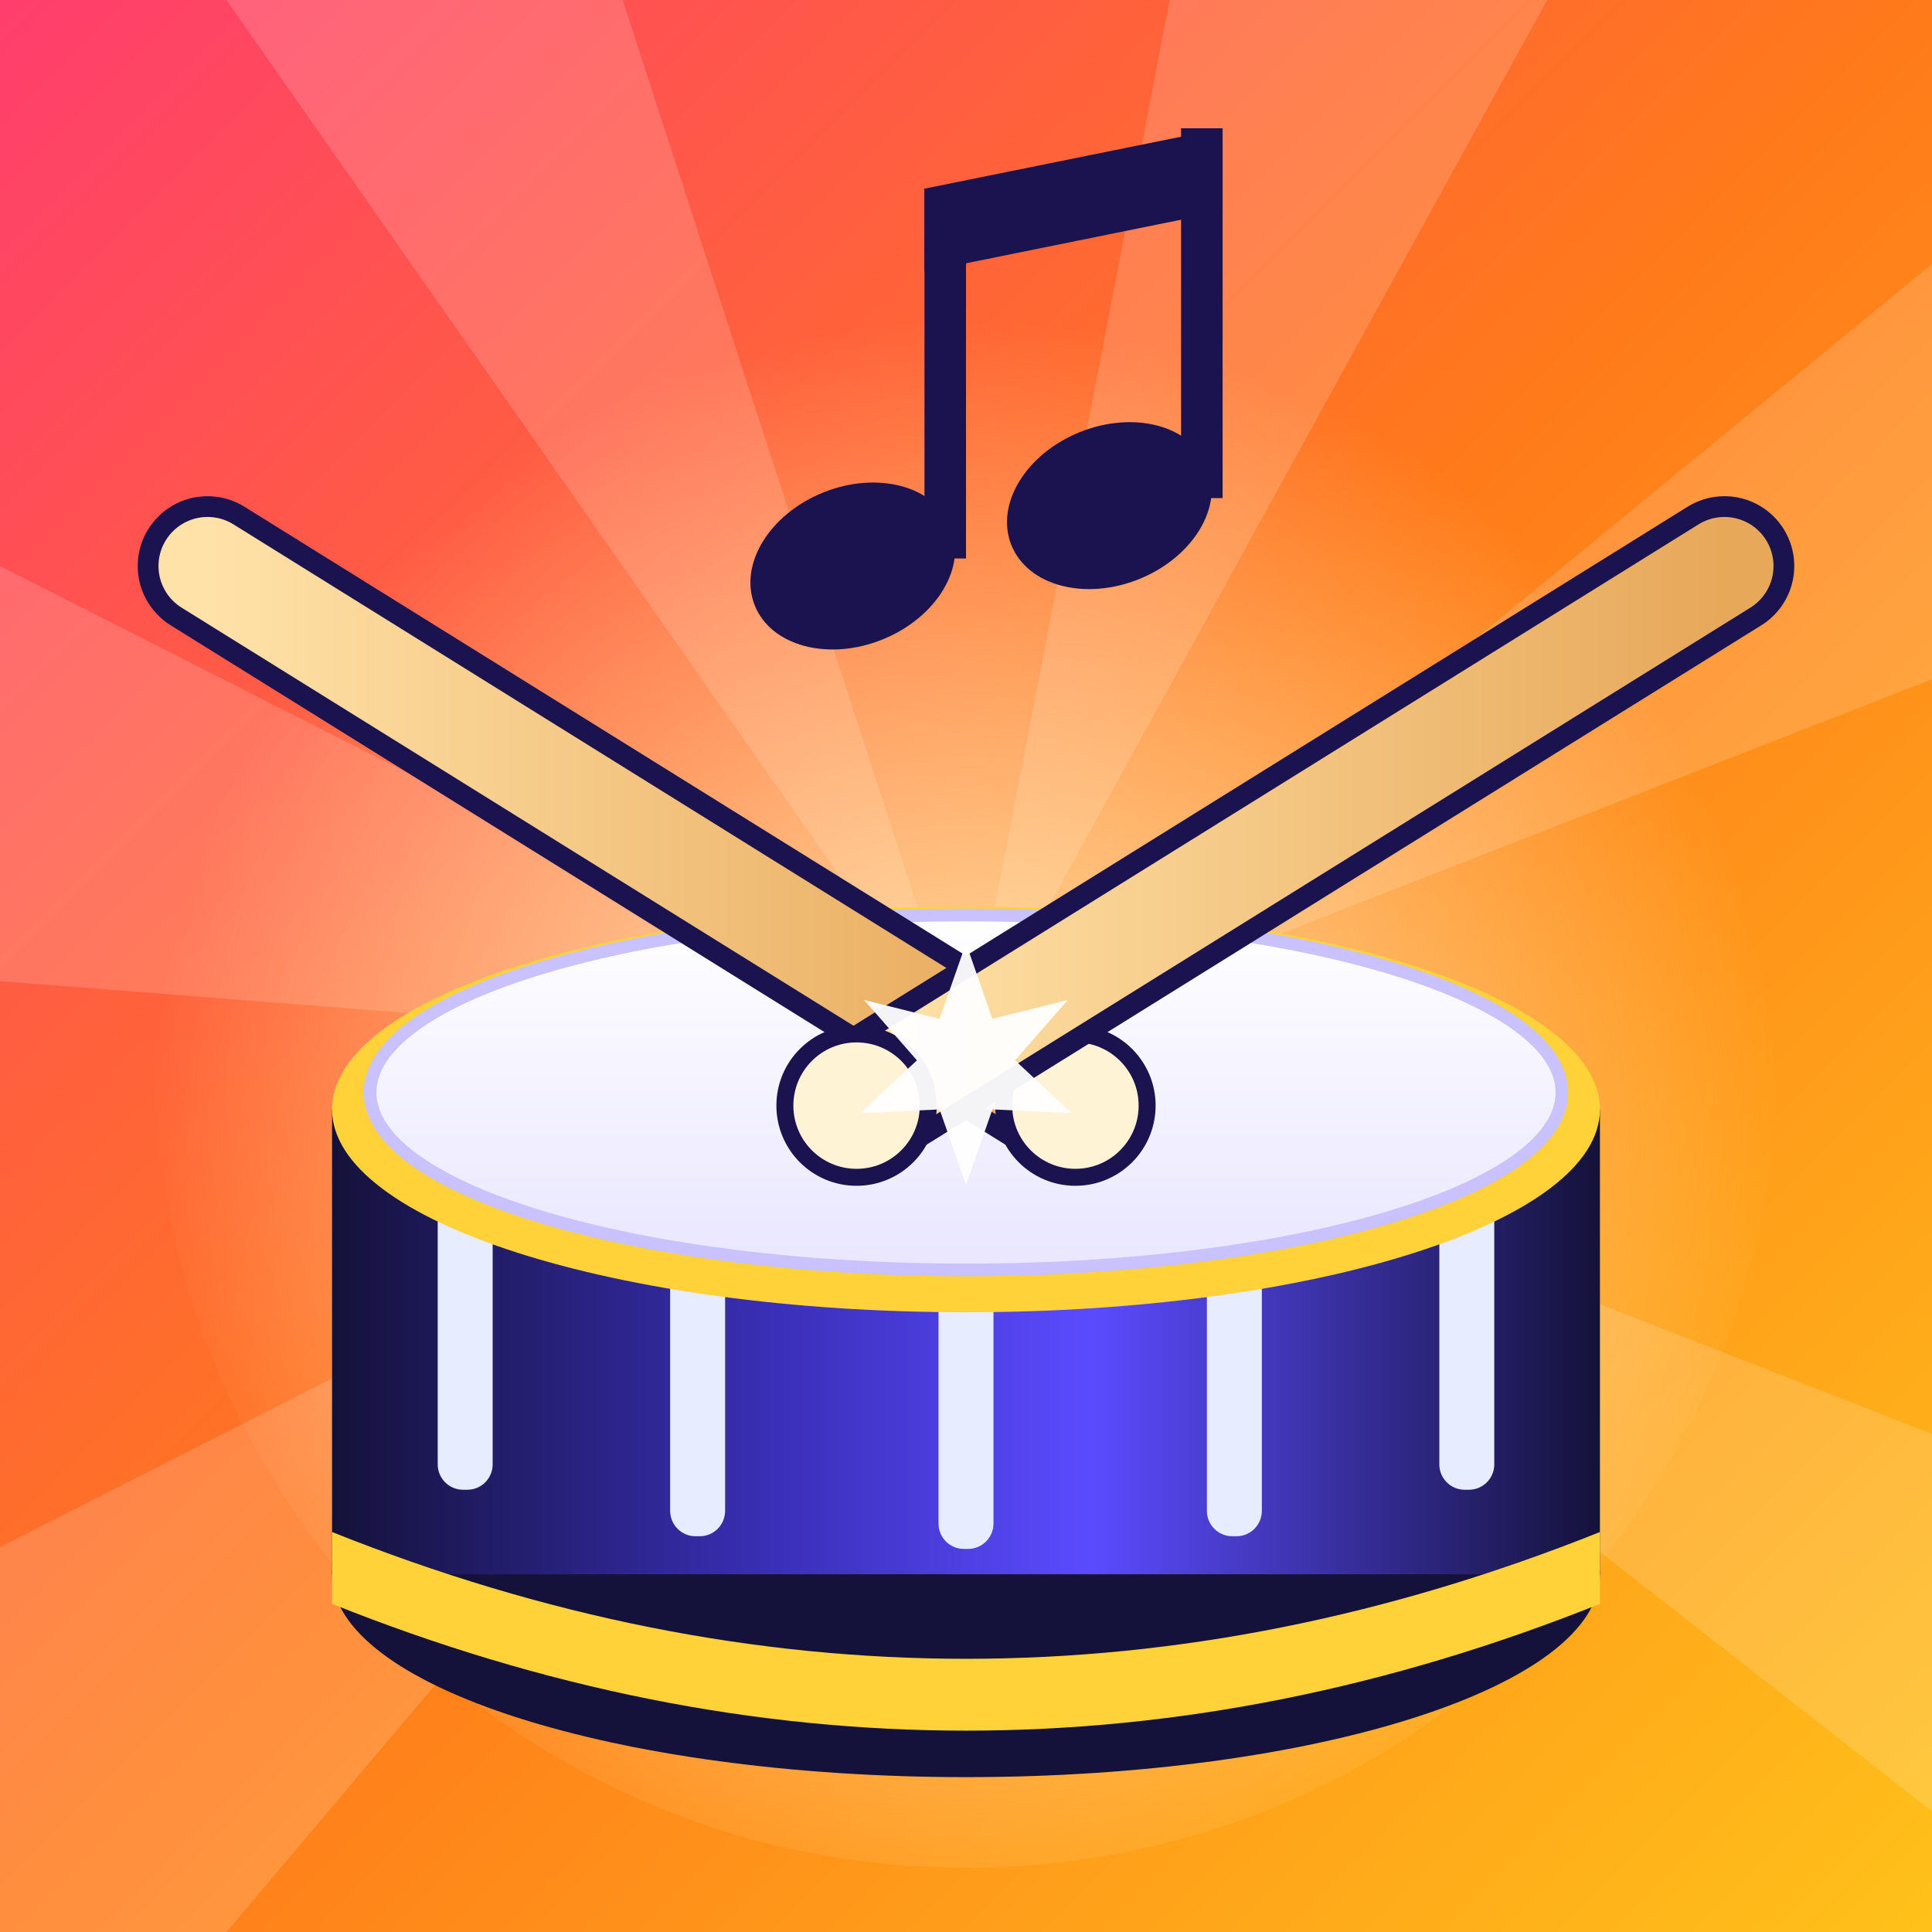
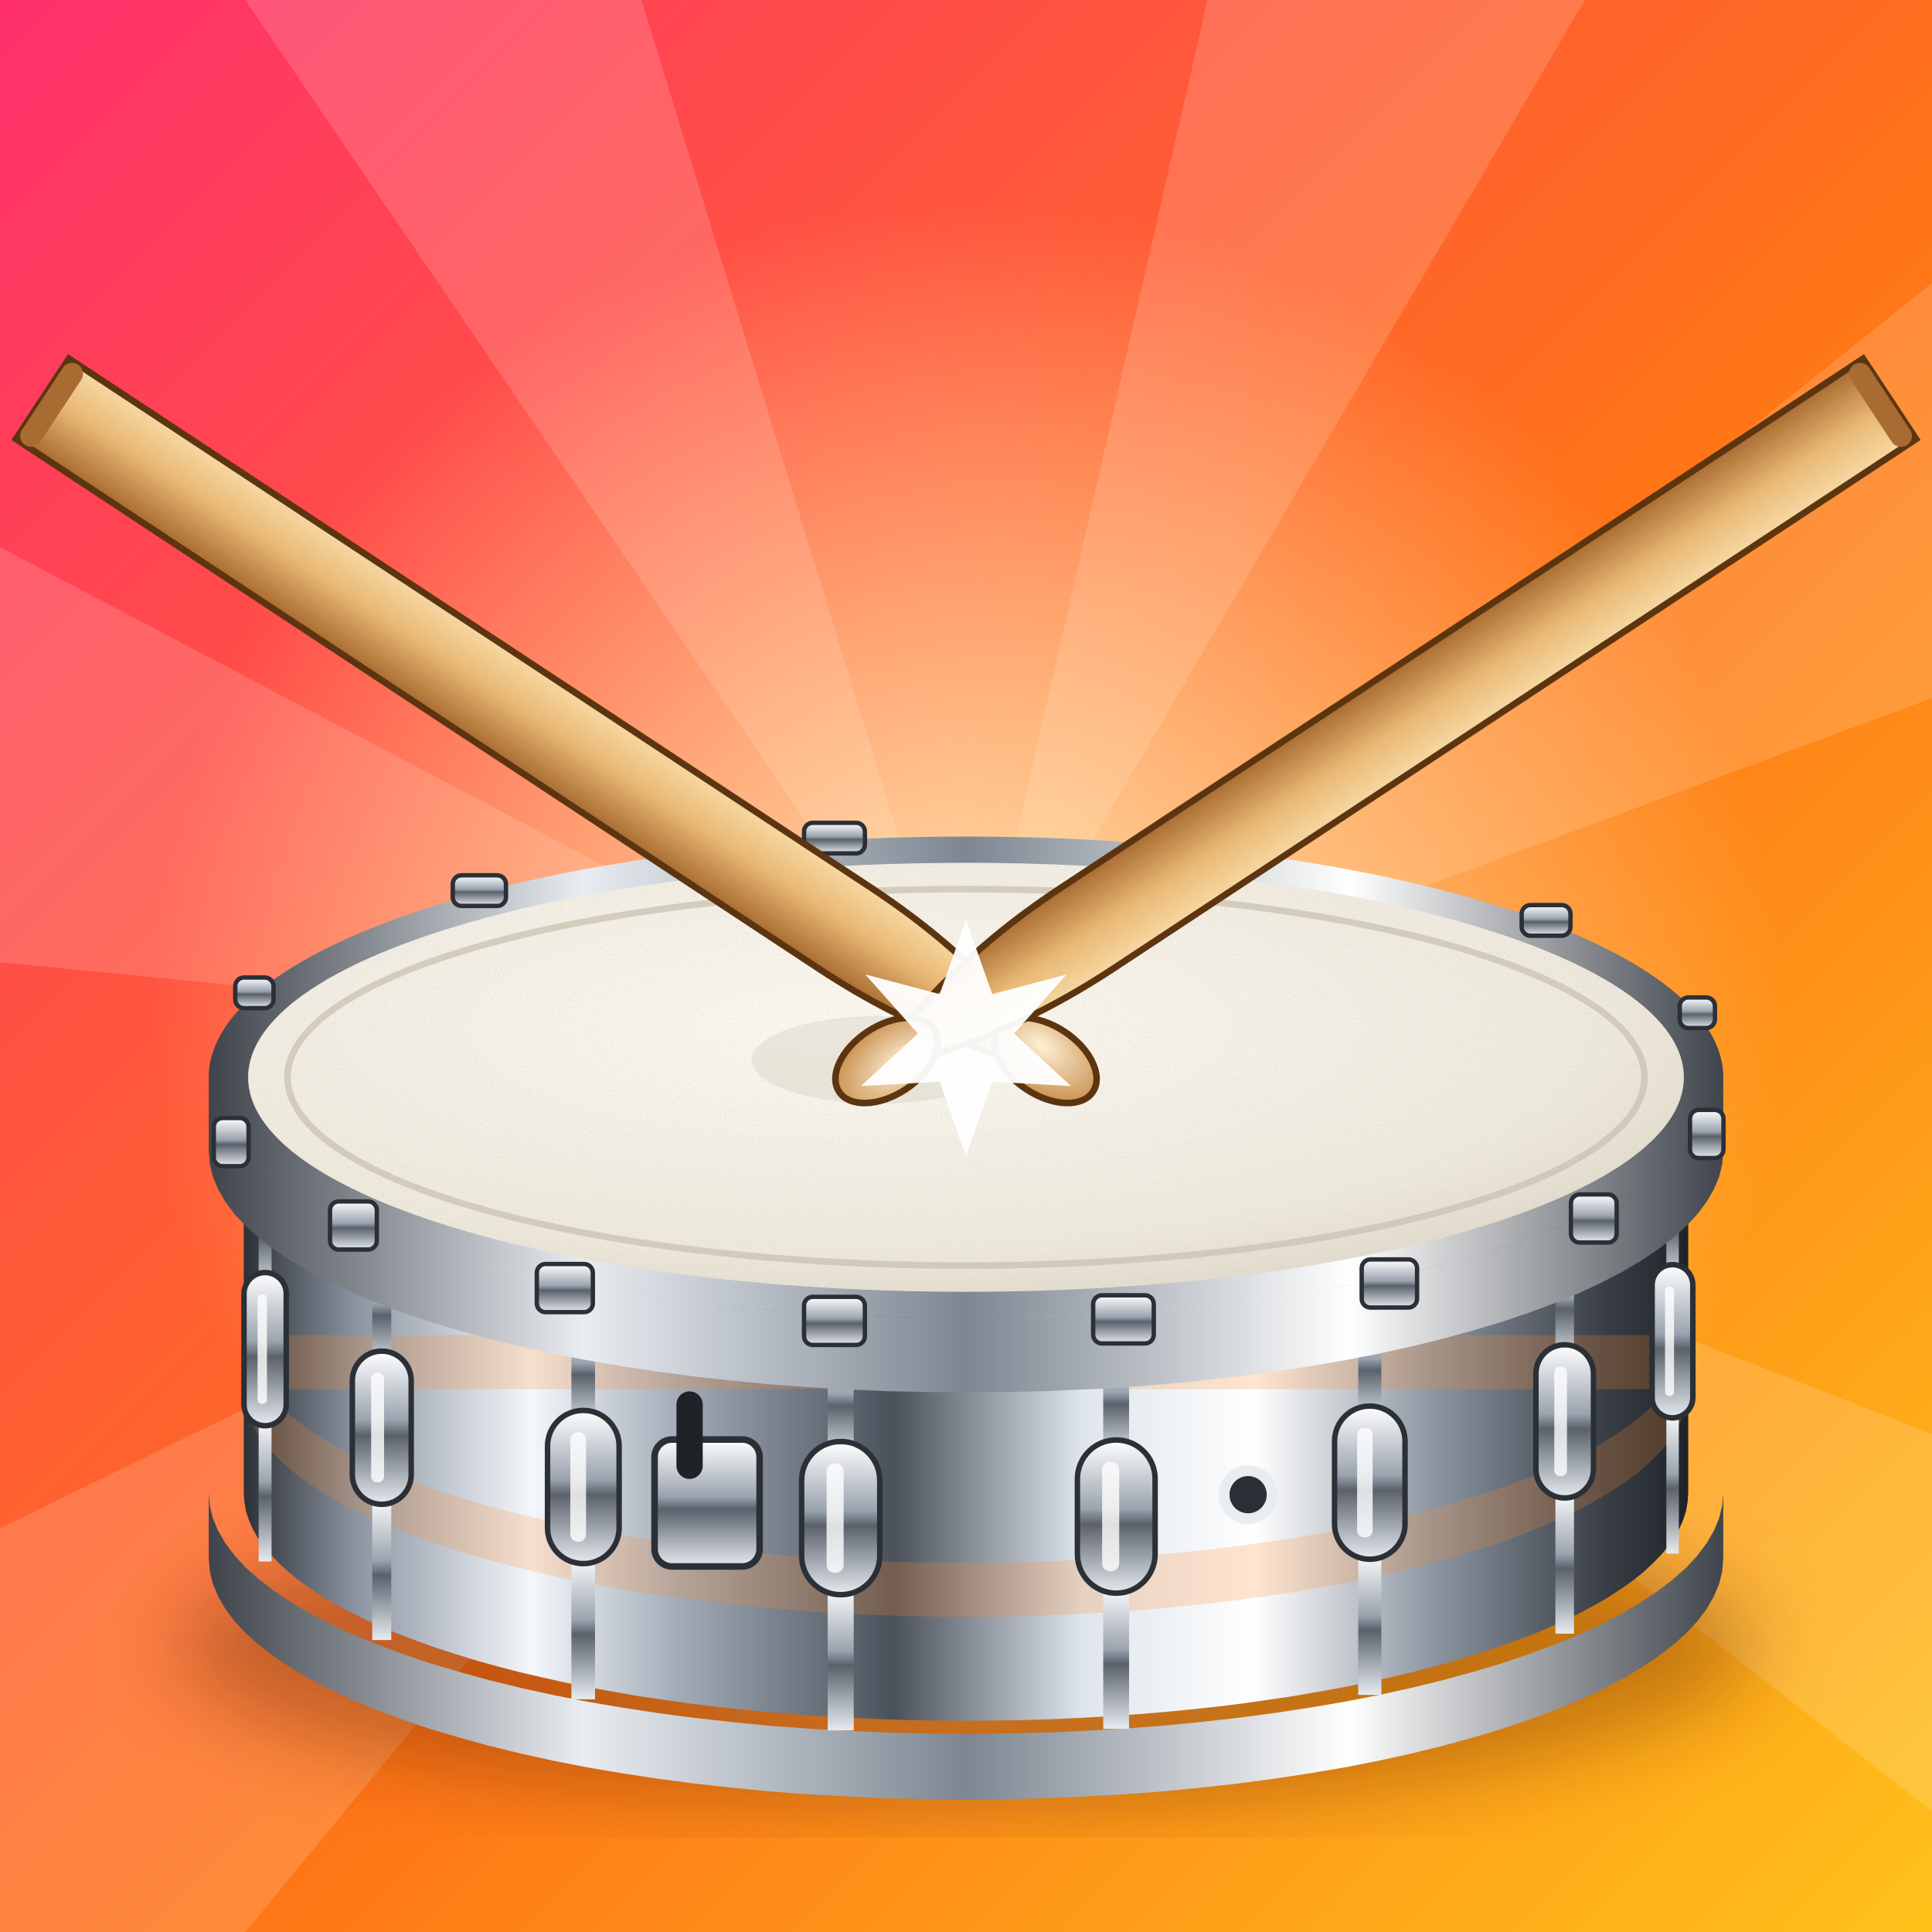
<svg xmlns="http://www.w3.org/2000/svg" viewBox="0 0 1024 1024" width="1024" height="1024">
  <defs>
    <linearGradient id="bg" x1="0" y1="0" x2="1" y2="1">
-       <stop offset="0" stop-color="#ff3d6e" />
-       <stop offset="0.5" stop-color="#ff7a1a" />
+       <stop offset="0" stop-color="#ff2f6d" />
+       <stop offset=".55" stop-color="#ff7417" />
      <stop offset="1" stop-color="#ffc21a" />
    </linearGradient>
-     <radialGradient id="glow" cx="0.5" cy="0.55" r="0.5">
-       <stop offset="0" stop-color="#fff6c8" stop-opacity="0.85" />
-       <stop offset="1" stop-color="#fff6c8" stop-opacity="0" />
+     <radialGradient id="glow" cx=".5" cy=".5" r=".5">
+       <stop offset="0" stop-color="#fff3c4" stop-opacity=".9" />
+       <stop offset="1" stop-color="#fff3c4" stop-opacity="0" />
    </radialGradient>
-     <linearGradient id="shell" x1="0" y1="0" x2="1" y2="0">
-       <stop offset="0" stop-color="#14123a" />
-       <stop offset="0.35" stop-color="#3a2fb8" />
-       <stop offset="0.6" stop-color="#5b4bff" />
-       <stop offset="1" stop-color="#14123a" />
+     <linearGradient id="chrome" x1="0" y1="0" x2="1" y2="0">
+       <stop offset="0" stop-color="#2b2f36" />
+       <stop offset=".08" stop-color="#8d96a3" />
+       <stop offset=".2" stop-color="#f4f7fb" />
+       <stop offset=".3" stop-color="#a3acb8" />
+       <stop offset=".45" stop-color="#4a515b" />
+       <stop offset=".58" stop-color="#dfe5ec" />
+       <stop offset=".7" stop-color="#ffffff" />
+       <stop offset=".82" stop-color="#8f98a4" />
+       <stop offset=".94" stop-color="#3a3f47" />
+       <stop offset="1" stop-color="#1f2328" />
    </linearGradient>
-     <linearGradient id="head" x1="0" y1="0" x2="0" y2="1">
+     <linearGradient id="chromeV" x1="0" y1="0" x2="0" y2="1">
      <stop offset="0" stop-color="#ffffff" />
-       <stop offset="1" stop-color="#e9e6ff" />
+       <stop offset=".45" stop-color="#9aa3ae" />
+       <stop offset=".55" stop-color="#5a616b" />
+       <stop offset="1" stop-color="#e6ebf0" />
    </linearGradient>
-     <linearGradient id="stick" x1="0" y1="0" x2="1" y2="0">
-       <stop offset="0" stop-color="#ffe2a8" />
-       <stop offset="1" stop-color="#e7a85a" />
+     <linearGradient id="hoop" x1="0" y1="0" x2="1" y2="0">
+       <stop offset="0" stop-color="#3a3f47" />
+       <stop offset=".25" stop-color="#e9edf2" />
+       <stop offset=".5" stop-color="#7d8692" />
+       <stop offset=".75" stop-color="#ffffff" />
+       <stop offset="1" stop-color="#3a3f47" />
    </linearGradient>
+     <radialGradient id="head" cx=".42" cy=".38" r=".75">
+       <stop offset="0" stop-color="#fffdf7" />
+       <stop offset=".7" stop-color="#f1ece0" />
+       <stop offset="1" stop-color="#d9d2c2" />
+     </radialGradient>
+     <filter id="coat" x="0" y="0" width="1" height="1">
+       <feTurbulence type="fractalNoise" baseFrequency=".9" numOctaves="2" seed="3" />
+       <feColorMatrix values="0 0 0 0 .55  0 0 0 0 .5  0 0 0 0 .42  0 0 0 .22 0" />
+       <feComposite in2="SourceGraphic" operator="in" />
+     </filter>
+     <filter id="blur">
+       <feGaussianBlur stdDeviation="18" />
+     </filter>
+     <linearGradient id="wood" x1="0" y1="0" x2="0" y2="1">
+       <stop offset="0" stop-color="#f6d9a4" />
+       <stop offset=".45" stop-color="#e9b874" />
+       <stop offset="1" stop-color="#a86b31" />
+     </linearGradient>
+     <radialGradient id="tip" cx=".4" cy=".35" r=".7">
+       <stop offset="0" stop-color="#fff1d6" />
+       <stop offset="1" stop-color="#c88d4b" />
+     </radialGradient>
  </defs>
  <rect width="1024" height="1024" fill="url(#bg)" />
-   <g fill="#ffffff" opacity="0.16">
-     <path d="M512 560 L120 0 L330 0 Z" />
-     <path d="M512 560 L620 0 L820 0 Z" />
-     <path d="M512 560 L1024 140 L1024 360 Z" />
-     <path d="M512 560 L0 300 L0 520 Z" />
-     <path d="M512 560 L1024 760 L1024 960 Z" />
-     <path d="M512 560 L0 820 L0 1024 L120 1024 Z" />
+   <g fill="#fff" opacity=".15">
+     <path d="M512 560 L130 0 L340 0Z" />
+     <path d="M512 560 L640 0 L840 0Z" />
+     <path d="M512 560 L1024 150 L1024 370Z" />
+     <path d="M512 560 L0 290 L0 510Z" />
+     <path d="M512 560 L1024 760 L1024 960Z" />
+     <path d="M512 560 L0 810 L0 1024 L130 1024Z" />
  </g>
-   <circle cx="512" cy="560" r="430" fill="url(#glow)" />
-   <g fill="#1b1350">
-     <ellipse cx="452" cy="300" rx="56" ry="42" transform="rotate(-22 452 300)" />
-     <ellipse cx="588" cy="268" rx="56" ry="42" transform="rotate(-22 588 268)" />
-     <rect x="490" y="100" width="22" height="196" />
-     <rect x="626" y="68" width="22" height="196" />
-     <path d="M490 100 L648 68 L648 112 L490 144 Z" />
-   </g>
-   <g transform="translate(512 700) scale(1.12) translate(-512 -700)">
-     <ellipse cx="512" cy="820" rx="300" ry="96" fill="#14123a" />
-     <rect x="212" y="600" width="600" height="220" fill="url(#shell)" />
-     <g fill="#e8ecff">
-       <rect x="262" y="640" width="26" height="140" rx="12" />
-       <rect x="372" y="652" width="26" height="150" rx="12" />
-       <rect x="499" y="656" width="26" height="152" rx="12" />
-       <rect x="626" y="652" width="26" height="150" rx="12" />
-       <rect x="736" y="640" width="26" height="140" rx="12" />
+   <circle cx="512" cy="540" r="440" fill="url(#glow)" />
+   <g transform="translate(512 600) scale(1.16) translate(-512 -585)">
+     <ellipse cx="512" cy="820" rx="360" ry="72.8" fill="#5a1a00" opacity=".35" filter="url(#blur)" />
+     <path d="M858.0 750.0 L857.5 755.8 L856.1 761.5 L853.7 767.2 L850.4 772.9 L846.2 778.5 L841.1 784.0 L835.0 789.4 L828.1 794.7 L820.3 799.9 L811.6 805.0 L802.2 809.9 L791.9 814.7 L780.9 819.2 L769.1 823.6 L756.7 827.8 L743.5 831.7 L729.7 835.5 L715.4 839.0 L700.4 842.3 L685.0 845.3 L669.1 848.0 L652.7 850.5 L636.0 852.7 L618.9 854.6 L601.6 856.3 L583.9 857.6 L566.1 858.6 L548.2 859.4 L530.1 859.8 L512.0 860.0 L493.9 859.8 L475.8 859.4 L457.9 858.6 L440.1 857.6 L422.4 856.3 L405.1 854.6 L388.0 852.7 L371.3 850.5 L354.9 848.0 L339.0 845.3 L323.6 842.3 L308.6 839.0 L294.3 835.5 L280.5 831.7 L267.3 827.8 L254.9 823.6 L243.1 819.2 L232.1 814.7 L221.8 809.9 L212.4 805.0 L203.7 799.9 L195.9 794.7 L189.0 789.4 L182.9 784.0 L177.8 778.5 L173.6 772.9 L170.3 767.2 L167.9 761.5 L166.5 755.8 L166.0 750.0 L166.0 780.0 L166.5 785.8 L167.9 791.5 L170.3 797.2 L173.6 802.9 L177.8 808.5 L182.9 814.0 L189.0 819.4 L195.9 824.7 L203.7 829.9 L212.4 835.0 L221.8 839.9 L232.1 844.7 L243.1 849.2 L254.9 853.6 L267.3 857.8 L280.5 861.7 L294.3 865.5 L308.6 869.0 L323.6 872.3 L339.0 875.3 L354.9 878.0 L371.3 880.5 L388.0 882.7 L405.1 884.6 L422.4 886.3 L440.1 887.6 L457.9 888.6 L475.8 889.4 L493.9 889.8 L512.0 890.0 L530.1 889.8 L548.2 889.4 L566.1 888.6 L583.9 887.6 L601.6 886.3 L618.9 884.6 L636.0 882.7 L652.7 880.5 L669.1 878.0 L685.0 875.3 L700.4 872.3 L715.4 869.0 L729.7 865.5 L743.5 861.7 L756.7 857.8 L769.1 853.6 L780.9 849.2 L791.9 844.7 L802.2 839.9 L811.6 835.0 L820.3 829.9 L828.1 824.7 L835.0 819.4 L841.1 814.0 L846.2 808.5 L850.4 802.9 L853.7 797.2 L856.1 791.5 L857.5 785.8 L858.0 780.0Z" fill="url(#hoop)" />
+     <path d="M842 560 L842 750 L842.0 750.0 L841.7 754.1 L841.0 758.2 L839.7 762.2 L837.9 766.3 L835.7 770.3 L832.9 774.3 L829.6 778.2 L825.8 782.1 L821.6 786.0 L816.9 789.8 L811.7 793.5 L806.0 797.2 L799.9 800.8 L793.4 804.3 L786.4 807.8 L779.0 811.1 L771.2 814.4 L762.9 817.5 L754.3 820.6 L745.3 823.5 L736.0 826.4 L726.3 829.1 L716.3 831.7 L706.0 834.1 L695.3 836.5 L684.4 838.7 L673.2 840.7 L661.8 842.7 L650.2 844.4 L638.3 846.1 L626.2 847.6 L614.0 848.9 L601.6 850.1 L589.0 851.1 L576.4 852.0 L563.6 852.7 L550.8 853.3 L537.9 853.7 L525.0 853.9 L512.0 854.0 L499.0 853.9 L486.1 853.7 L473.2 853.3 L460.4 852.7 L447.6 852.0 L435.0 851.1 L422.4 850.1 L410.0 848.9 L397.8 847.6 L385.7 846.1 L373.8 844.4 L362.2 842.7 L350.8 840.7 L339.6 838.7 L328.7 836.5 L318.0 834.1 L307.7 831.7 L297.7 829.1 L288.0 826.4 L278.7 823.5 L269.7 820.6 L261.1 817.5 L252.8 814.4 L245.0 811.1 L237.6 807.8 L230.6 804.3 L224.1 800.8 L218.0 797.2 L212.3 793.5 L207.1 789.8 L202.4 786.0 L198.2 782.1 L194.4 778.2 L191.1 774.3 L188.3 770.3 L186.1 766.3 L184.3 762.2 L183.0 758.2 L182.3 754.1 L182.0 750.0 L182 560 Z" fill="url(#chrome)" />
+     <path d="M182 677.8 L842.0 677.8 L841.7 681.9 L841.0 686.0 L839.7 690.0 L837.9 694.1 L835.7 698.1 L832.9 702.1 L829.6 706.0 L825.8 709.9 L821.6 713.8 L816.9 717.6 L811.7 721.3 L806.0 725.0 L799.9 728.6 L793.4 732.1 L786.4 735.6 L779.0 738.9 L771.2 742.2 L762.9 745.3 L754.3 748.4 L745.3 751.3 L736.0 754.2 L726.3 756.9 L716.3 759.5 L706.0 761.9 L695.3 764.3 L684.4 766.5 L673.2 768.5 L661.8 770.5 L650.2 772.2 L638.3 773.9 L626.2 775.4 L614.0 776.7 L601.6 777.9 L589.0 778.9 L576.4 779.8 L563.6 780.5 L550.8 781.1 L537.9 781.5 L525.0 781.7 L512.0 781.8 L499.0 781.7 L486.1 781.5 L473.2 781.1 L460.4 780.5 L447.6 779.8 L435.0 778.9 L422.4 777.9 L410.0 776.7 L397.8 775.4 L385.7 773.9 L373.8 772.2 L362.2 770.5 L350.8 768.5 L339.6 766.5 L328.7 764.3 L318.0 761.9 L307.7 759.5 L297.7 756.9 L288.0 754.2 L278.7 751.3 L269.7 748.4 L261.1 745.3 L252.8 742.2 L245.0 738.9 L237.6 735.6 L230.6 732.1 L224.1 728.6 L218.0 725.0 L212.3 721.3 L207.1 717.6 L202.4 713.8 L198.2 709.9 L194.4 706.0 L191.1 702.1 L188.3 698.1 L186.1 694.1 L184.3 690.0 L183.0 686.0 L182.3 681.9 L182.0 677.8 L842 702.5 L182.0 702.5 L182.3 706.6 L183.0 710.7 L184.3 714.7 L186.1 718.8 L188.3 722.8 L191.1 726.8 L194.4 730.7 L198.2 734.6 L202.4 738.5 L207.1 742.3 L212.3 746.0 L218.0 749.7 L224.1 753.3 L230.6 756.8 L237.6 760.3 L245.0 763.6 L252.8 766.9 L261.1 770.0 L269.7 773.1 L278.7 776.0 L288.0 778.9 L297.7 781.6 L307.7 784.2 L318.0 786.6 L328.7 789.0 L339.6 791.2 L350.8 793.2 L362.2 795.2 L373.8 796.9 L385.7 798.6 L397.8 800.1 L410.0 801.4 L422.4 802.6 L435.0 803.6 L447.6 804.5 L460.4 805.2 L473.2 805.8 L486.1 806.2 L499.0 806.4 L512.0 806.5 L525.0 806.4 L537.9 806.2 L550.8 805.8 L563.6 805.2 L576.4 804.5 L589.0 803.6 L601.6 802.6 L614.0 801.4 L626.2 800.1 L638.3 798.6 L650.2 796.9 L661.8 795.2 L673.2 793.2 L684.4 791.2 L695.3 789.0 L706.0 786.6 L716.3 784.2 L726.3 781.6 L736.0 778.9 L745.3 776.0 L754.3 773.1 L762.9 770.0 L771.2 766.9 L779.0 763.6 L786.4 760.3 L793.4 756.8 L799.9 753.3 L806.0 749.7 L811.7 746.0 L816.9 742.3 L821.6 738.5 L825.8 734.6 L829.6 730.7 L832.9 726.8 L835.7 722.8 L837.9 718.8 L839.7 714.7 L841.0 710.7 L841.7 706.6 L842.0 702.5Z" fill="#ff8a2a" opacity=".22" />
+     <rect x="832.0" y="599.6" width="5.7" height="54" fill="url(#chromeV)" />
+     <rect x="832.0" y="711.6" width="5.7" height="66" fill="url(#chromeV)" />
+     <rect x="825.5" y="645.6" width="18.6" height="70.0" rx="9.3" fill="url(#chromeV)" stroke="#2b2f36" stroke-width="2.5" />
+     <rect x="831.4" y="655.6" width="4.1" height="50.0" rx="1.9" fill="#ffffff" opacity=".8" />
+     <rect x="781.3" y="636.2" width="8.5" height="54" fill="url(#chromeV)" />
+     <rect x="781.3" y="748.2" width="8.5" height="66" fill="url(#chromeV)" />
+     <rect x="772.4" y="682.2" width="26.3" height="70.0" rx="13.2" fill="url(#chromeV)" stroke="#2b2f36" stroke-width="2.5" />
+     <rect x="780.8" y="692.2" width="5.8" height="50.0" rx="2.6" fill="#ffffff" opacity=".8" />
+     <rect x="691.2" y="664.2" width="10.6" height="54" fill="url(#chromeV)" />
+     <rect x="691.2" y="776.2" width="10.6" height="66" fill="url(#chromeV)" />
+     <rect x="680.4" y="710.2" width="32.2" height="70.0" rx="16.1" fill="url(#chromeV)" stroke="#2b2f36" stroke-width="2.5" />
+     <rect x="690.7" y="720.2" width="7.1" height="50.0" rx="3.2" fill="#ffffff" opacity=".8" />
+     <rect x="574.7" y="679.7" width="11.8" height="54" fill="url(#chromeV)" />
+     <rect x="574.7" y="791.7" width="11.8" height="66" fill="url(#chromeV)" />
+     <rect x="562.9" y="725.7" width="35.5" height="70.0" rx="17.8" fill="url(#chromeV)" stroke="#2b2f36" stroke-width="2.5" />
+     <rect x="574.2" y="735.7" width="7.8" height="50.0" rx="3.6" fill="#ffffff" opacity=".8" />
+     <rect x="448.8" y="680.4" width="11.9" height="54" fill="url(#chromeV)" />
+     <rect x="448.8" y="792.4" width="11.9" height="66" fill="url(#chromeV)" />
+     <rect x="436.9" y="726.4" width="35.7" height="70.0" rx="17.8" fill="url(#chromeV)" stroke="#2b2f36" stroke-width="2.5" />
+     <rect x="448.3" y="736.4" width="7.8" height="50.0" rx="3.6" fill="#ffffff" opacity=".8" />
+     <rect x="331.7" y="666.2" width="10.8" height="54" fill="url(#chromeV)" />
+     <rect x="331.7" y="778.2" width="10.8" height="66" fill="url(#chromeV)" />
+     <rect x="320.8" y="712.2" width="32.7" height="70.0" rx="16.3" fill="url(#chromeV)" stroke="#2b2f36" stroke-width="2.5" />
+     <rect x="331.2" y="722.2" width="7.2" height="50.0" rx="3.3" fill="#ffffff" opacity=".8" />
+     <rect x="240.7" y="639.1" width="8.7" height="54" fill="url(#chromeV)" />
+     <rect x="240.7" y="751.1" width="8.7" height="66" fill="url(#chromeV)" />
+     <rect x="231.6" y="685.1" width="26.9" height="70.0" rx="13.5" fill="url(#chromeV)" stroke="#2b2f36" stroke-width="2.5" />
+     <rect x="240.2" y="695.1" width="5.9" height="50.0" rx="2.7" fill="#ffffff" opacity=".8" />
+     <rect x="188.8" y="603.2" width="5.9" height="54" fill="url(#chromeV)" />
+     <rect x="188.8" y="715.2" width="5.9" height="66" fill="url(#chromeV)" />
+     <rect x="182.1" y="649.2" width="19.3" height="70.0" rx="9.7" fill="url(#chromeV)" stroke="#2b2f36" stroke-width="2.5" />
+     <rect x="188.3" y="659.2" width="4.3" height="50.0" rx="1.9" fill="#ffffff" opacity=".8" />
+     <circle cx="640.9" cy="750.7" r="11" fill="#2b2f36" stroke="#e9edf2" stroke-width="5" />
+     <rect x="369.7" y="725.5" width="48" height="58" rx="8" fill="url(#chromeV)" stroke="#2b2f36" stroke-width="3" />
+     <rect x="379.7" y="703.5" width="12" height="40" rx="6" fill="#1f2328" />
+     <path d="M858.0 560.0 L857.5 565.8 L856.1 571.5 L853.7 577.2 L850.4 582.9 L846.2 588.5 L841.1 594.0 L835.0 599.4 L828.1 604.7 L820.3 609.9 L811.6 615.0 L802.2 619.9 L791.9 624.7 L780.9 629.2 L769.1 633.6 L756.7 637.8 L743.5 641.7 L729.7 645.5 L715.4 649.0 L700.4 652.3 L685.0 655.3 L669.1 658.0 L652.7 660.5 L636.0 662.7 L618.9 664.6 L601.6 666.3 L583.9 667.6 L566.1 668.6 L548.2 669.4 L530.1 669.8 L512.0 670.0 L493.9 669.8 L475.8 669.4 L457.9 668.6 L440.1 667.6 L422.4 666.3 L405.1 664.6 L388.0 662.7 L371.3 660.5 L354.9 658.0 L339.0 655.3 L323.6 652.3 L308.6 649.0 L294.3 645.5 L280.5 641.7 L267.3 637.8 L254.9 633.6 L243.1 629.2 L232.1 624.7 L221.8 619.9 L212.4 615.0 L203.7 609.9 L195.9 604.7 L189.0 599.4 L182.9 594.0 L177.8 588.5 L173.6 582.9 L170.3 577.2 L167.9 571.5 L166.5 565.8 L166.0 560.0 L166.0 594.0 L166.5 599.8 L167.9 605.5 L170.3 611.2 L173.6 616.9 L177.8 622.5 L182.9 628.0 L189.0 633.4 L195.9 638.7 L203.7 643.9 L212.4 649.0 L221.8 653.9 L232.1 658.7 L243.1 663.2 L254.9 667.6 L267.3 671.8 L280.5 675.7 L294.3 679.5 L308.6 683.0 L323.6 686.3 L339.0 689.3 L354.9 692.0 L371.3 694.5 L388.0 696.7 L405.1 698.6 L422.4 700.3 L440.1 701.6 L457.9 702.6 L475.8 703.4 L493.9 703.8 L512.0 704.0 L530.1 703.8 L548.2 703.4 L566.1 702.6 L583.9 701.6 L601.6 700.3 L618.9 698.6 L636.0 696.7 L652.7 694.5 L669.1 692.0 L685.0 689.3 L700.4 686.3 L715.4 683.0 L729.7 679.5 L743.5 675.7 L756.7 671.8 L769.1 667.6 L780.9 663.2 L791.9 658.7 L802.2 653.9 L811.6 649.0 L820.3 643.9 L828.1 638.7 L835.0 633.4 L841.1 628.0 L846.2 622.5 L850.4 616.9 L853.7 611.2 L856.1 605.5 L857.5 599.8 L858.0 594.0Z" fill="url(#hoop)" />
+     <ellipse cx="512" cy="560" rx="346" ry="110" fill="url(#hoop)" />
+     <rect x="842.8" y="574.9" width="15.3" height="22" rx="4" fill="url(#chromeV)" stroke="#2b2f36" stroke-width="2" />
+     <rect x="788.4" y="613.5" width="20.9" height="22" rx="4" fill="url(#chromeV)" stroke="#2b2f36" stroke-width="2" />
+     <rect x="692.8" y="643.2" width="25.3" height="22" rx="4" fill="url(#chromeV)" stroke="#2b2f36" stroke-width="2" />
+     <rect x="570.1" y="659.6" width="27.7" height="22" rx="4" fill="url(#chromeV)" stroke="#2b2f36" stroke-width="2" />
+     <rect x="438.0" y="660.3" width="27.8" height="22" rx="4" fill="url(#chromeV)" stroke="#2b2f36" stroke-width="2" />
+     <rect x="315.9" y="645.3" width="25.6" height="22" rx="4" fill="url(#chromeV)" stroke="#2b2f36" stroke-width="2" />
+     <rect x="221.4" y="616.7" width="21.4" height="22" rx="4" fill="url(#chromeV)" stroke="#2b2f36" stroke-width="2" />
+     <rect x="168.3" y="578.6" width="15.9" height="22" rx="4" fill="url(#chromeV)" stroke="#2b2f36" stroke-width="2" />
+     <rect x="178.1" y="514.4" width="17.5" height="14" rx="4" fill="url(#chromeV)" stroke="#2b2f36" stroke-width="2" />
+     <rect x="277.5" y="467.7" width="24.3" height="14" rx="4" fill="url(#chromeV)" stroke="#2b2f36" stroke-width="2" />
+     <rect x="438.0" y="443.7" width="27.8" height="14" rx="4" fill="url(#chromeV)" stroke="#2b2f36" stroke-width="2" />
+     <rect x="616.8" y="448.6" width="27.0" height="14" rx="4" fill="url(#chromeV)" stroke="#2b2f36" stroke-width="2" />
+     <rect x="765.9" y="481.3" width="22.3" height="14" rx="4" fill="url(#chromeV)" stroke="#2b2f36" stroke-width="2" />
+     <rect x="838.1" y="523.5" width="16.1" height="14" rx="4" fill="url(#chromeV)" stroke="#2b2f36" stroke-width="2" />
+     <ellipse cx="512" cy="560" rx="328" ry="98" fill="url(#head)" />
+     <ellipse cx="512" cy="560" rx="328" ry="98" fill="#fff" filter="url(#coat)" />
+     <ellipse cx="512" cy="560" rx="310" ry="86" fill="none" stroke="#c7bfae" stroke-width="3" opacity=".7" />
+     <ellipse cx="472" cy="552" rx="58" ry="20" fill="#bfb6a3" opacity=".25" />
+     <g transform="translate(90 250) rotate(33.41)">
+       <path d="M0 -22.0 L439.2 -22.0 C495.5 -22.0 525.0 -9.7 537.0 -8.8 L537.0 8.8 C525.0 9.7 495.5 22.0 439.2 22.0 L0 22.0 Z" fill="url(#wood)" stroke="#5c3510" stroke-width="3" />
+       <ellipse cx="549.0" cy="0" rx="26" ry="15.8" fill="url(#tip)" stroke="#5c3510" stroke-width="3" />
+       <rect x="0" y="-22.0" width="10" height="44" rx="5" fill="#a86b31" />
    </g>
-     <path d="M212 800 Q512 920 812 800 L812 834 Q512 954 212 834 Z" fill="#ffd23a" />
-     <ellipse cx="512" cy="600" rx="300" ry="96" fill="#ffd23a" />
-     <ellipse cx="512" cy="592" rx="282" ry="84" fill="url(#head)" />
-     <ellipse cx="512" cy="592" rx="282" ry="84" fill="none" stroke="#c9c2ff" stroke-width="6" />
-   </g>
-   <g stroke-linecap="round">
-     <line x1="110" y1="300" x2="560" y2="580" stroke="#1b1350" stroke-width="74" />
-     <line x1="110" y1="300" x2="560" y2="580" stroke="url(#stick)" stroke-width="52" />
-     <circle cx="570" cy="586" r="38" fill="#fff3d6" stroke="#1b1350" stroke-width="9" />
-     <line x1="914" y1="300" x2="464" y2="580" stroke="#1b1350" stroke-width="74" />
-     <line x1="914" y1="300" x2="464" y2="580" stroke="url(#stick)" stroke-width="52" />
-     <circle cx="454" cy="586" r="38" fill="#fff3d6" stroke="#1b1350" stroke-width="9" />
-   </g>
-   <g fill="#ffffff">
-     <path transform="translate(0 30) scale(1)" d="M512 470 l14 40 40 -10 -28 32 30 28 -42 -2 -14 40 -14 -40 -42 2 30 -28 -28 -32 40 10 z" opacity="0.95" />
+     <g transform="translate(934 250) rotate(146.59)">
+       <path d="M0 -22.0 L439.2 -22.0 C495.5 -22.0 525.0 -9.7 537.0 -8.8 L537.0 8.8 C525.0 9.7 495.5 22.0 439.2 22.0 L0 22.0 Z" fill="url(#wood)" stroke="#5c3510" stroke-width="3" />
+       <ellipse cx="549.0" cy="0" rx="26" ry="15.8" fill="url(#tip)" stroke="#5c3510" stroke-width="3" />
+       <rect x="0" y="-22.0" width="10" height="44" rx="5" fill="#a86b31" />
+     </g>
+     <g fill="#fff">
+       <path d="M512 488 l12 34 34 -9 -24 27 26 24 -36 -2 -12 34 -12 -34 -36 2 26 -24 -24 -27 34 9z" opacity=".95" />
+     </g>
  </g>
</svg>
